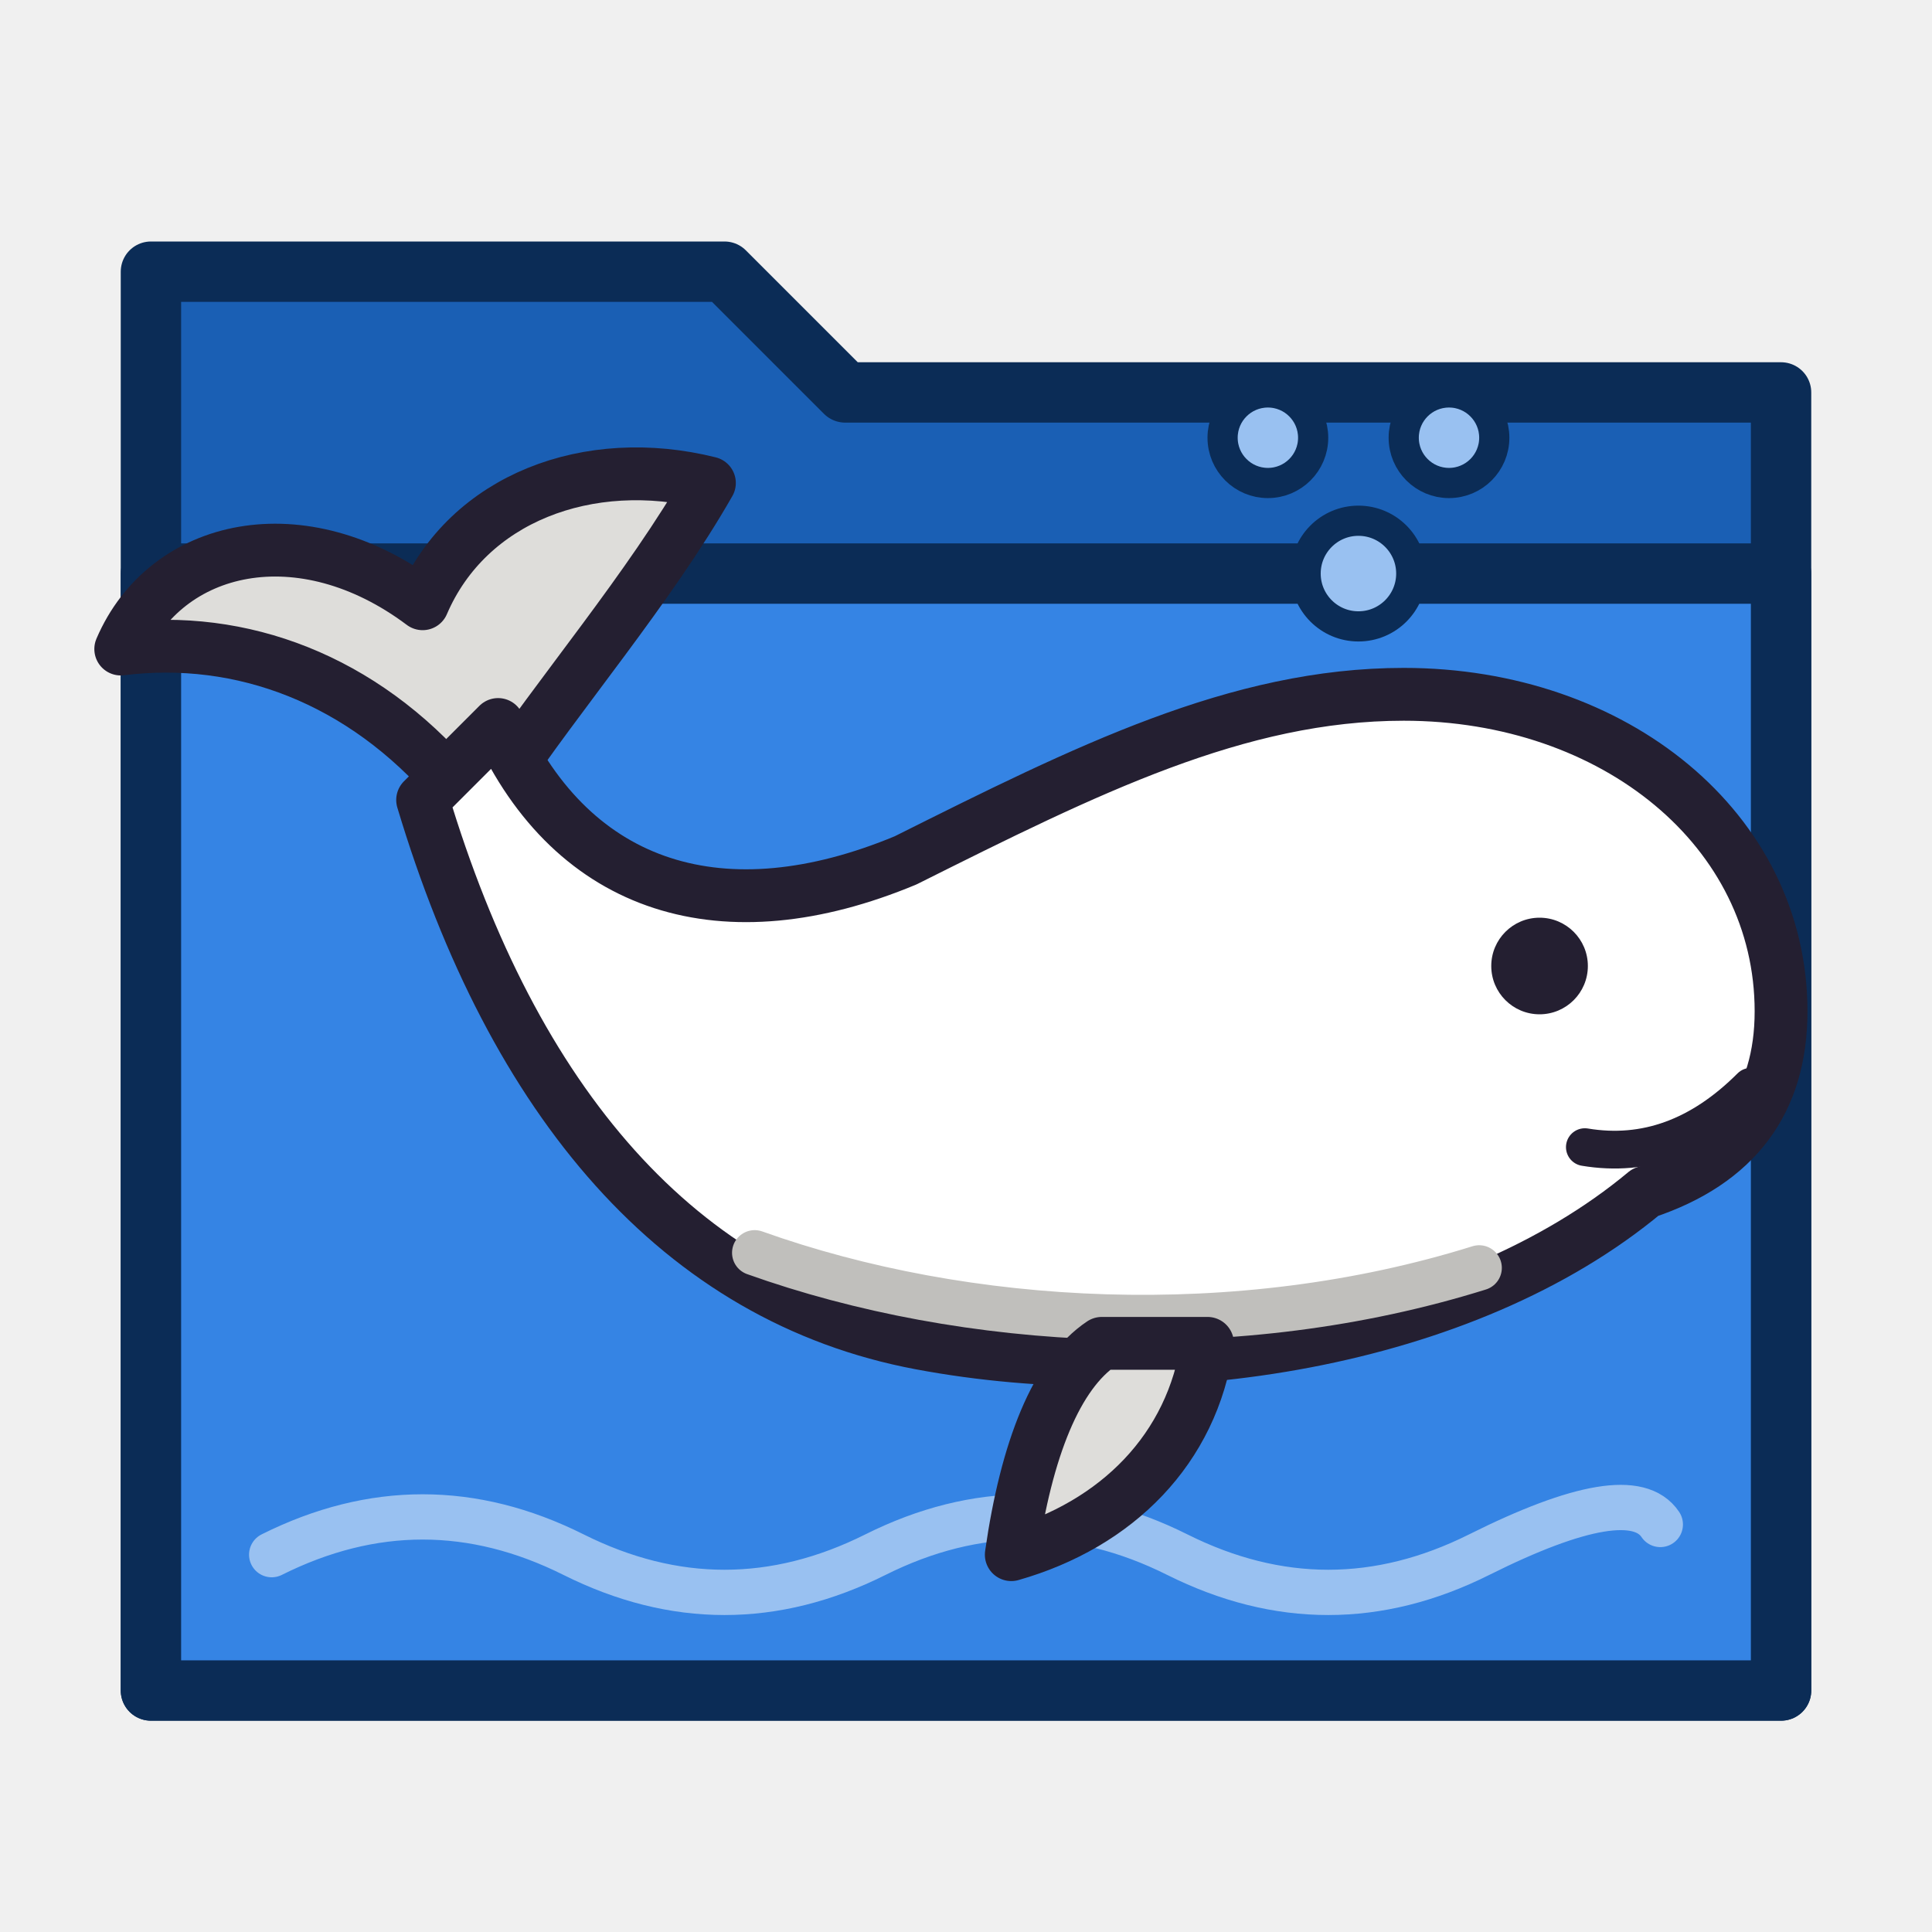
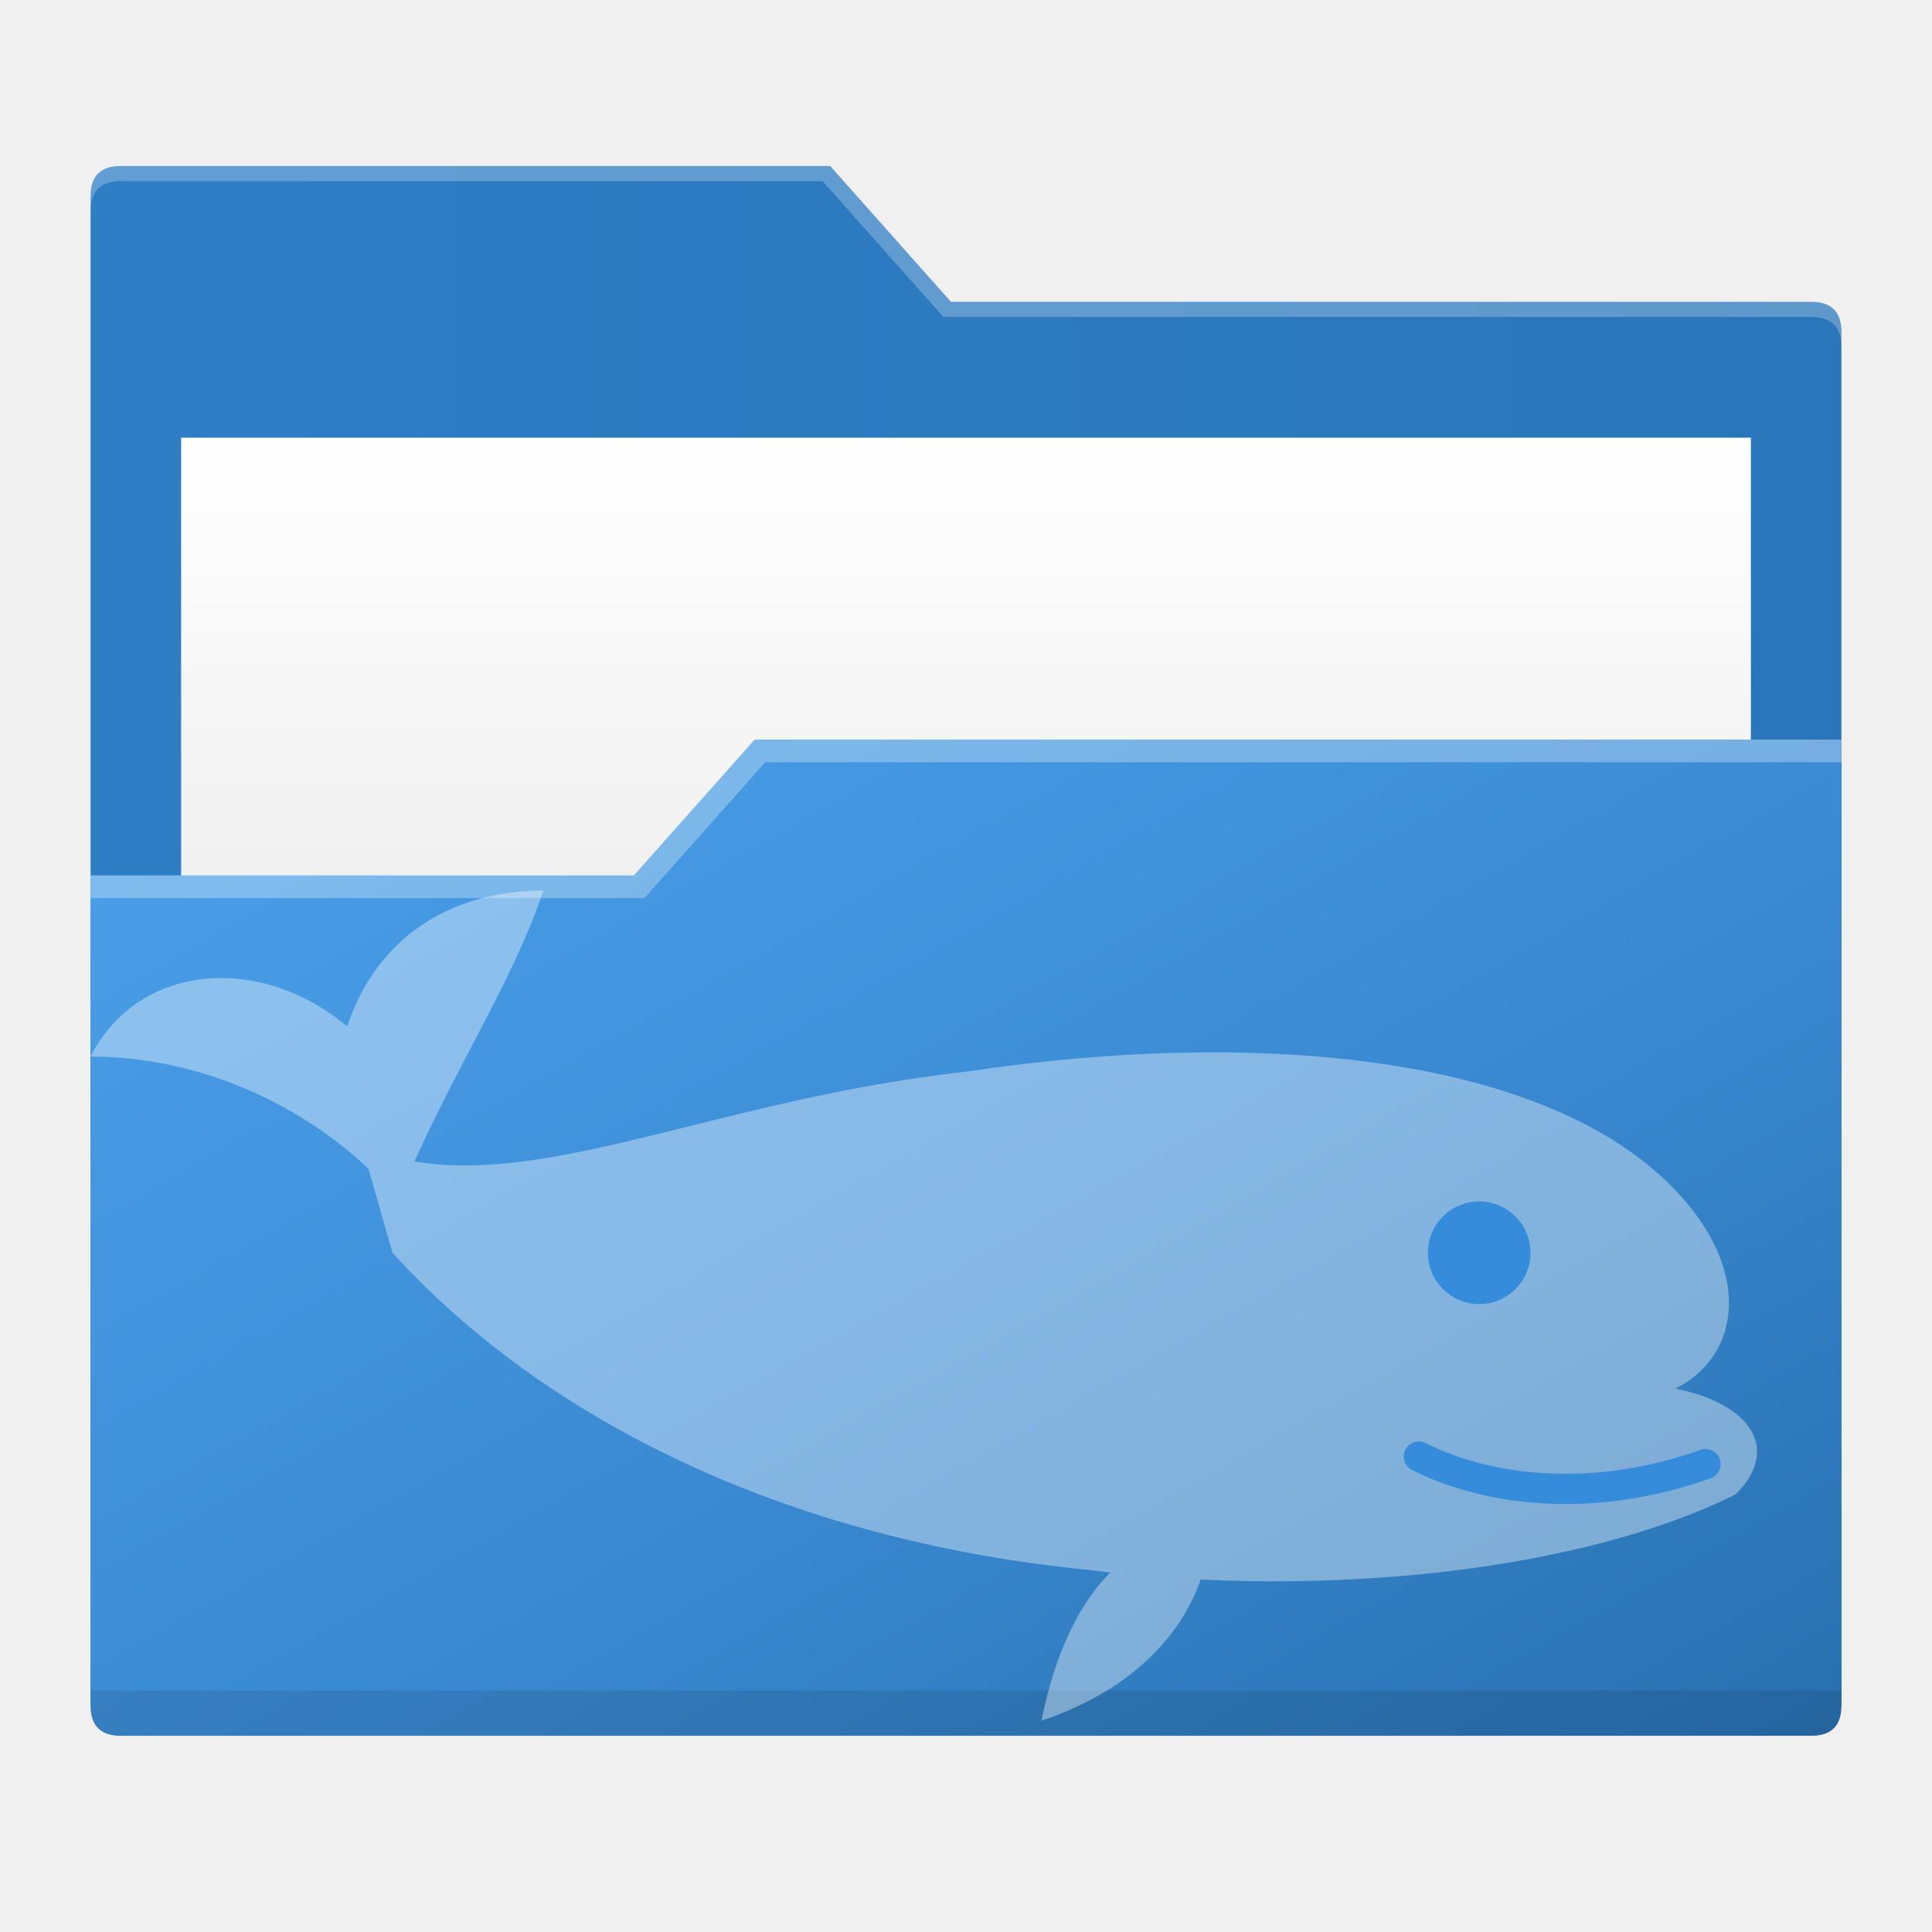
<svg xmlns="http://www.w3.org/2000/svg" width="128" height="128" viewBox="0 0 128 128">
-   <path d="M10 18 H48 L56 26 H118 V112 H10 Z" fill="#1a5fb4" stroke="#0b2c56" stroke-width="4" stroke-linejoin="round" />
-   <path d="M10 38 H118 V112 H10 Z" fill="#3584e4" stroke="#0b2c56" stroke-width="4" stroke-linejoin="round" />
-   <path d="M18 103 Q28 98 38 103 T58 103 T78 103 T98 103 T110 101" fill="none" stroke="#99c1f1" stroke-width="3" stroke-linecap="round" />
-   <g stroke="#241f31" stroke-width="3.5" stroke-linejoin="round" stroke-linecap="round">
-     <path d="M30 52 C24 45 16 42 8 43 C11 36 20 34 28 40 C31 33 39 30 47 32 C43 39 37 46 33 52 Z" fill="#deddda" />
-     <path d="M33 48 C38 59 48 62 60 57 C72 51 82 46 93 46 C107 46 118 55 118 67 C118 73 115 77 109 79 C97 89 77 92 61 89 C45 86 34 73 28 53 Z" fill="#ffffff" />
-     <path d="M50 83 C64 88 82 89 98 84" fill="none" stroke="#c0bfbc" stroke-width="3" />
-     <path d="M80 89 C79 96 74 101 67 103 C68 96 70 91 73 89 Z" fill="#deddda" />
-     <path d="M105 76 Q111 77 116 72" fill="none" stroke-width="2.5" />
-   </g>
-   <circle cx="102" cy="64" r="3.2" fill="#241f31" />
-   <g fill="#99c1f1" stroke="#0b2c56" stroke-width="2">
-     <circle cx="90" cy="38" r="3.5" />
-     <circle cx="84" cy="29" r="3" />
-     <circle cx="96" cy="29" r="3" />
+   <defs>
+     <linearGradient id="back" x1="0" y1="0" x2="1" y2="0">
+       <stop offset="0" stop-color="#2e7ec6" />
+       <stop offset="1" stop-color="#2a76ba" />
+     </linearGradient>
+     <linearGradient id="sheet" x1="0" y1="0" x2="0" y2="1">
+       <stop offset="0" stop-color="#ffffff" />
+       <stop offset="1" stop-color="#ebebeb" />
+     </linearGradient>
+     <linearGradient id="front" x1="0" y1="0" x2="1" y2="1">
+       <stop offset="0" stop-color="#4ba1ea" />
+       <stop offset="0.55" stop-color="#3a8ad3" />
+       <stop offset="1" stop-color="#2870af" />
+     </linearGradient>
+     <clipPath id="flap">
+       <path d="M6 58 H42 L50 49 H122 V113 Q122 115 120 115 H8 Q6 115 6 113 Z" />
+     </clipPath>
+   </defs>
+   <path d="M8 11 H55 L63 20 H120 Q122 20 122 22 V113 H6 V13 Q6 11 8 11 Z" fill="url(#back)" />
+   <path d="M8 11 H55 L63 20 H120 Q122 20 122 22 V23 Q122 21 120 21 H62.5 L54.5 12 H8 Q6 12 6 14 V13 Q6 11 8 11 Z" fill="#ffffff" opacity="0.25" />
+   <rect x="12" y="29" width="104" height="40" fill="url(#sheet)" />
+   <path d="M6 58 H42 L50 49 H122 V113 Q122 115 120 115 H8 Q6 115 6 113 Z" fill="url(#front)" />
+   <path d="M6 58 H42 L50 49 H122 V50.5 H50.7 L42.7 59.5 H6 Z" fill="#ffffff" opacity="0.3" />
+   <path d="M6 113 Q6 115 8 115 H120 Q122 115 122 113 V112 H6 Z" fill="#000000" opacity="0.1" />
+   <g clip-path="url(#flap)">
+     <g transform="translate(0 4)" fill="#ffffff" opacity="0.38">
+       <path d="M25 74 C20 69 13 66 6 66 C9 60 17 59 23 64 C25 58 30 55 36 55 C34 61 30 67 27 74 Z" />
+       <path d="M24 72 C34 76 46 69 64 67 C84 64 104 66 112 76 C116 81 115 86 111 88 C116 89 118 92 115 95 C105 100 88 102 72 100 C52 98 36 90 26 79 Z" />
+       <path d="M80 99 C79 104 75 108 69 110 C70 105 72 101 75 99 Z" />
+     </g>
+     <g transform="translate(0 4)">
+       <path d="M113 93 C106 95.5 99 95 94 92.5" fill="none" stroke="#358cda" stroke-width="2" stroke-linecap="round" />
+       <circle cx="98" cy="79" r="3.4" fill="#358cda" />
+     </g>
  </g>
</svg>
